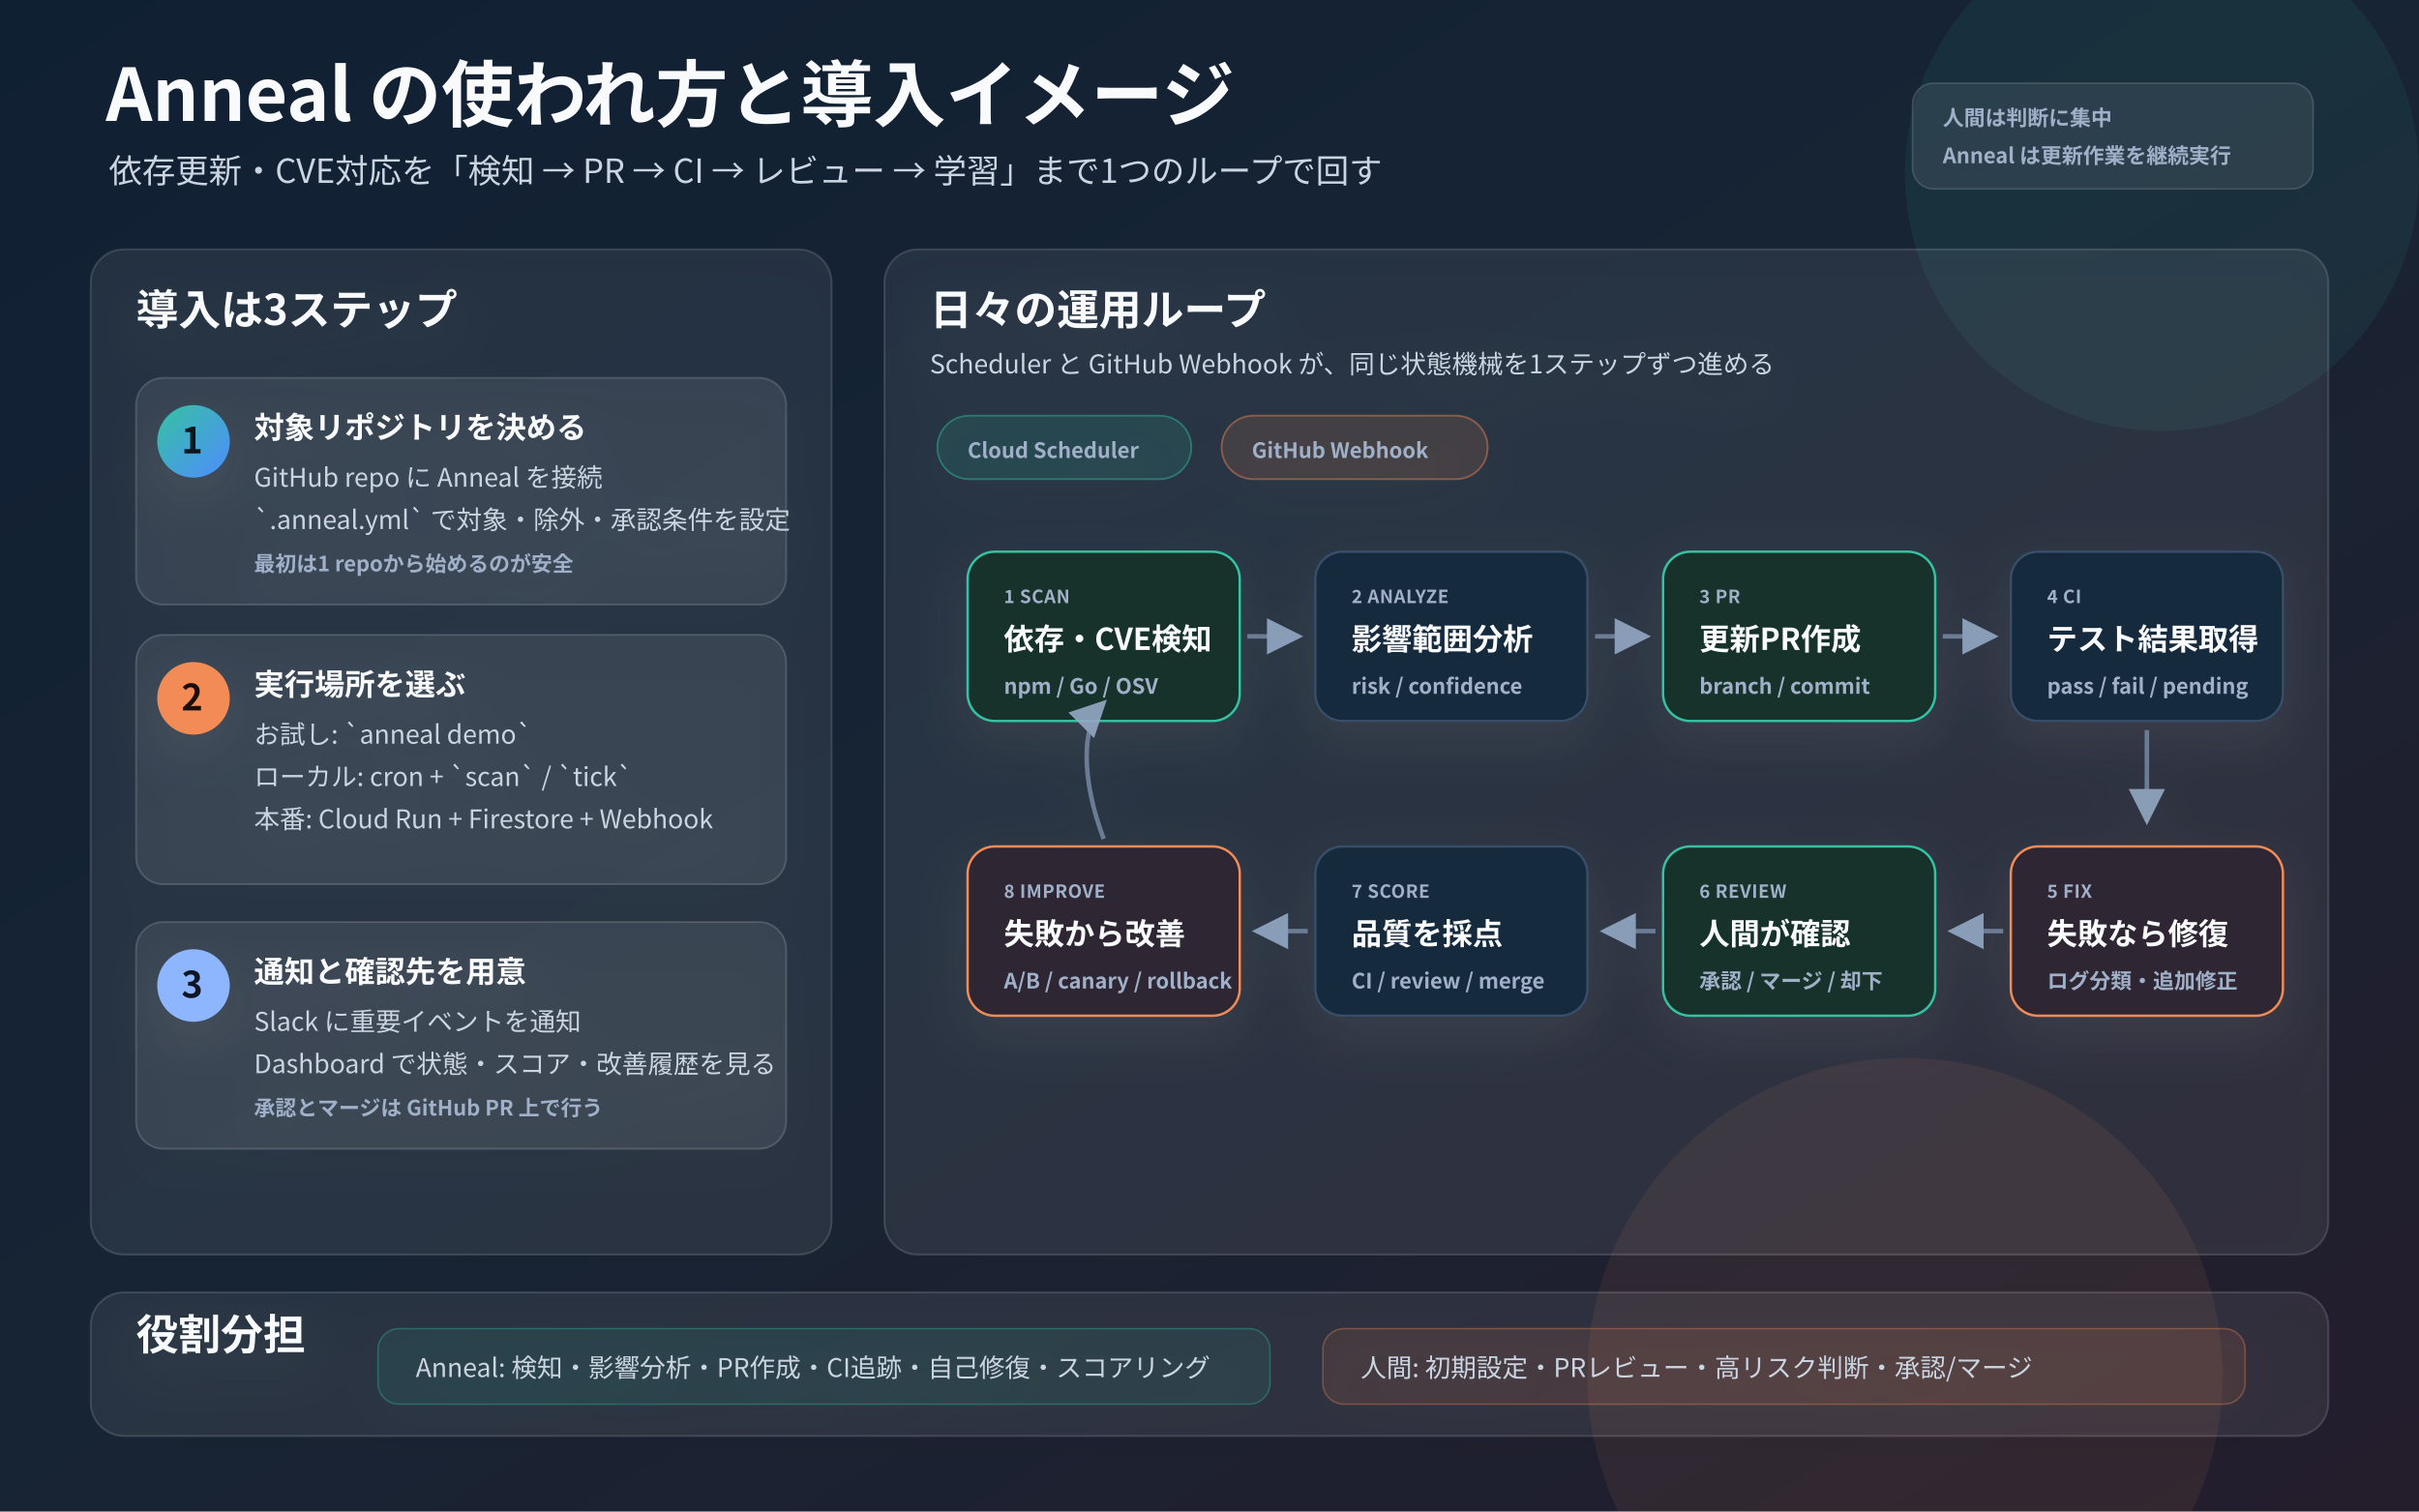
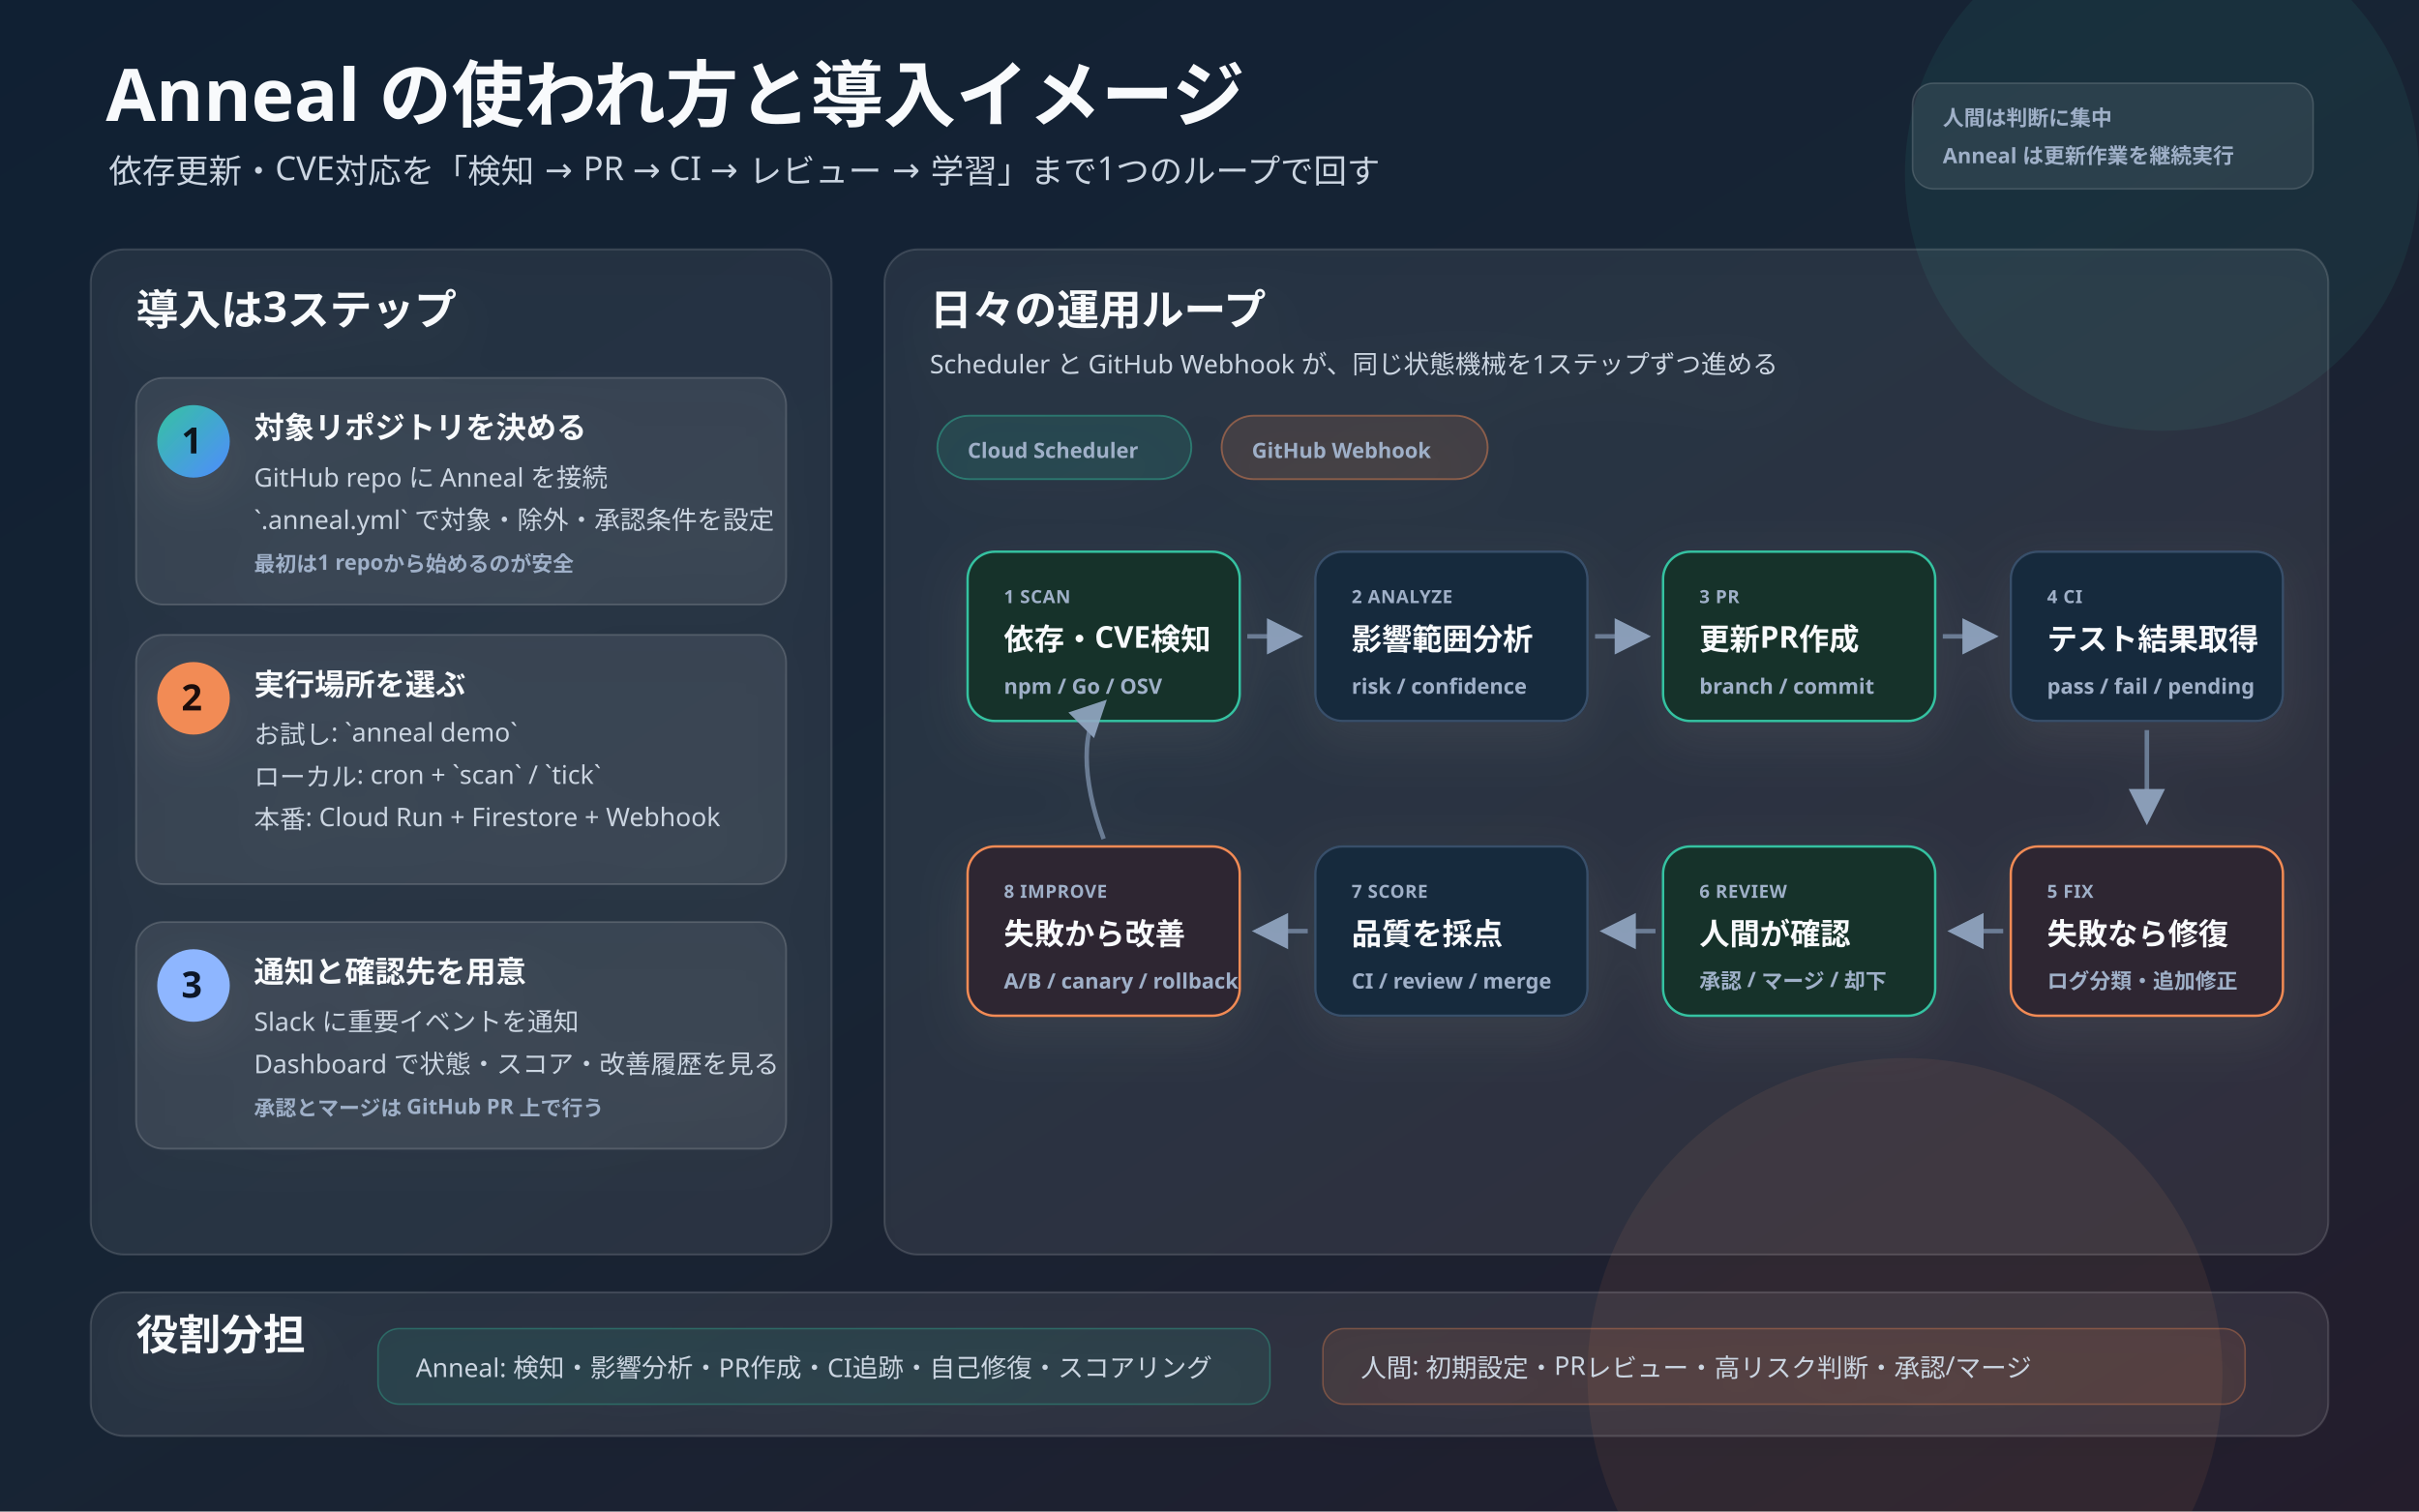
<svg xmlns="http://www.w3.org/2000/svg" width="1600" height="1000" viewBox="0 0 1600 1000" role="img" aria-labelledby="title desc">
  <defs>
    <linearGradient id="bg" x1="0" y1="0" x2="1" y2="1">
      <stop offset="0%" stop-color="#102033" />
      <stop offset="48%" stop-color="#172434" />
      <stop offset="100%" stop-color="#241d2c" />
    </linearGradient>
    <linearGradient id="accent" x1="0" y1="0" x2="1" y2="1">
      <stop offset="0%" stop-color="#35c2a1" />
      <stop offset="100%" stop-color="#4f8cff" />
    </linearGradient>
    <filter id="shadow" x="-20%" y="-20%" width="140%" height="140%">
      <feDropShadow dx="0" dy="12" stdDeviation="16" flood-color="#000000" flood-opacity="0.22" />
    </filter>
    <marker id="arrow" markerWidth="12" markerHeight="12" refX="9" refY="6" orient="auto">
      <path d="M2,2 L10,6 L2,10 Z" fill="#93a8c4" />
    </marker>
    <style>
-       .font { font-family: "Hiragino Sans", "Yu Gothic", "Noto Sans CJK JP", "Noto Sans JP", Arial, sans-serif; }
+       .font { font-family: sans-serif; }
      .title { font-size: 48px; font-weight: 800; fill: #f8fafc; }
      .subtitle { font-size: 22px; font-weight: 500; fill: #cbd5e1; }
      .section-title { font-size: 28px; font-weight: 800; fill: #f8fafc; }
      .label { font-size: 20px; font-weight: 800; fill: #f8fafc; }
      .body { font-size: 17px; font-weight: 500; fill: #cbd5e1; }
      .small { font-size: 14px; font-weight: 600; fill: #9fb0c8; }
      .tiny { font-size: 12px; font-weight: 700; fill: #9fb0c8; letter-spacing: .03em; }
-       .card { fill: rgba(255,255,255,0.07); stroke: rgba(255,255,255,0.14); stroke-width: 1.3; }
-       .step { fill: rgba(255,255,255,0.08); stroke: rgba(255,255,255,0.16); stroke-width: 1.2; }
+       .card { fill: #ffffff; fill-opacity: 0.07; stroke: #ffffff; stroke-opacity: 0.14; stroke-width: 1.3; }
+       .step { fill: #ffffff; fill-opacity: 0.08; stroke: #ffffff; stroke-opacity: 0.16; stroke-width: 1.2; }
      .node { fill: #192b3e; stroke: #39506b; stroke-width: 1.5; }
      .node-hot { fill: #2f2633; stroke: #f28b55; stroke-width: 1.6; }
      .node-good { fill: #173229; stroke: #35c2a1; stroke-width: 1.6; }
      .muted-line { stroke: #71839d; stroke-width: 3; fill: none; marker-end: url(#arrow); opacity: .9; }
-       .pill { fill: rgba(53,194,161,0.13); stroke: rgba(53,194,161,0.45); stroke-width: 1.2; }
-       .orange-pill { fill: rgba(242,139,85,0.13); stroke: rgba(242,139,85,0.45); stroke-width: 1.2; }
+       .pill { fill: #35c2a1; fill-opacity: 0.13; stroke: #35c2a1; stroke-opacity: 0.45; stroke-width: 1.2; }
+       .orange-pill { fill: #f28b55; fill-opacity: 0.13; stroke: #f28b55; stroke-opacity: 0.45; stroke-width: 1.2; }
    </style>
  </defs>
  <rect width="1600" height="1000" fill="url(#bg)" />
  <circle cx="1430" cy="115" r="170" fill="#35c2a1" opacity="0.08" />
  <circle cx="1260" cy="910" r="210" fill="#f28b55" opacity="0.08" />
  <g class="font">
    <text x="70" y="80" class="title">Anneal の使われ方と導入イメージ</text>
    <text x="72" y="121" class="subtitle">依存更新・CVE対応を「検知 → PR → CI → レビュー → 学習」まで1つのループで回す</text>
    <g transform="translate(1265 55)">
-       <rect width="265" height="70" rx="14" fill="rgba(255,255,255,0.08)" stroke="rgba(255,255,255,0.16)" />
+       <rect width="265" height="70" rx="14" fill="#ffffff" fill-opacity="0.08" stroke="#ffffff" stroke-opacity="0.16" />
      <text x="20" y="28" class="small">人間は判断に集中</text>
      <text x="20" y="53" class="small">Anneal は更新作業を継続実行</text>
    </g>
    <g transform="translate(60 165)" filter="url(#shadow)">
      <rect width="490" height="665" rx="22" class="card" />
      <text x="30" y="50" class="section-title">導入は3ステップ</text>
      <g transform="translate(30 85)">
        <rect width="430" height="150" rx="18" class="step" />
        <circle cx="38" cy="42" r="24" fill="url(#accent)" />
        <text x="30" y="50" font-size="24" font-weight="800" fill="#07151f">1</text>
        <text x="78" y="40" class="label">対象リポジトリを決める</text>
        <text x="78" y="72" class="body">GitHub repo に Anneal を接続</text>
        <text x="78" y="100" class="body">`.anneal.yml` で対象・除外・承認条件を設定</text>
        <text x="78" y="128" class="small">最初は1 repoから始めるのが安全</text>
      </g>
      <g transform="translate(30 255)">
        <rect width="430" height="165" rx="18" class="step" />
        <circle cx="38" cy="42" r="24" fill="#f28b55" />
        <text x="30" y="50" font-size="24" font-weight="800" fill="#1b110a">2</text>
        <text x="78" y="40" class="label">実行場所を選ぶ</text>
        <text x="78" y="72" class="body">お試し: `anneal demo`</text>
        <text x="78" y="100" class="body">ローカル: cron + `scan` / `tick`</text>
        <text x="78" y="128" class="body">本番: Cloud Run + Firestore + Webhook</text>
      </g>
      <g transform="translate(30 445)">
        <rect width="430" height="150" rx="18" class="step" />
        <circle cx="38" cy="42" r="24" fill="#8eb6ff" />
        <text x="30" y="50" font-size="24" font-weight="800" fill="#081527">3</text>
        <text x="78" y="40" class="label">通知と確認先を用意</text>
        <text x="78" y="72" class="body">Slack に重要イベントを通知</text>
        <text x="78" y="100" class="body">Dashboard で状態・スコア・改善履歴を見る</text>
        <text x="78" y="128" class="small">承認とマージは GitHub PR 上で行う</text>
      </g>
    </g>
    <g transform="translate(585 165)" filter="url(#shadow)">
      <rect width="955" height="665" rx="22" class="card" />
      <text x="30" y="50" class="section-title">日々の運用ループ</text>
      <text x="30" y="82" class="body">Scheduler と GitHub Webhook が、同じ状態機械を1ステップずつ進める</text>
      <g transform="translate(35 110)">
        <rect width="168" height="42" rx="21" class="pill" />
        <text x="20" y="28" class="small">Cloud Scheduler</text>
        <rect x="188" width="176" height="42" rx="21" class="orange-pill" />
        <text x="208" y="28" class="small">GitHub Webhook</text>
      </g>
      <g transform="translate(55 200)">
        <rect width="180" height="112" rx="18" class="node-good" />
        <text x="24" y="34" class="tiny">1 SCAN</text>
        <text x="24" y="65" class="label">依存・CVE検知</text>
        <text x="24" y="94" class="small">npm / Go / OSV</text>
      </g>
      <g transform="translate(285 200)">
        <rect width="180" height="112" rx="18" class="node" />
        <text x="24" y="34" class="tiny">2 ANALYZE</text>
        <text x="24" y="65" class="label">影響範囲分析</text>
        <text x="24" y="94" class="small">risk / confidence</text>
      </g>
      <g transform="translate(515 200)">
        <rect width="180" height="112" rx="18" class="node-good" />
        <text x="24" y="34" class="tiny">3 PR</text>
        <text x="24" y="65" class="label">更新PR作成</text>
        <text x="24" y="94" class="small">branch / commit</text>
      </g>
      <g transform="translate(745 200)">
        <rect width="180" height="112" rx="18" class="node" />
        <text x="24" y="34" class="tiny">4 CI</text>
        <text x="24" y="65" class="label">テスト結果取得</text>
        <text x="24" y="94" class="small">pass / fail / pending</text>
      </g>
      <path d="M240 256 H274" class="muted-line" />
      <path d="M470 256 H504" class="muted-line" />
      <path d="M700 256 H734" class="muted-line" />
      <path d="M835 318 V378" class="muted-line" />
      <g transform="translate(745 395)">
        <rect width="180" height="112" rx="18" class="node-hot" />
        <text x="24" y="34" class="tiny">5 FIX</text>
        <text x="24" y="65" class="label">失敗なら修復</text>
        <text x="24" y="94" class="small">ログ分類・追加修正</text>
      </g>
      <g transform="translate(515 395)">
        <rect width="180" height="112" rx="18" class="node-good" />
        <text x="24" y="34" class="tiny">6 REVIEW</text>
        <text x="24" y="65" class="label">人間が確認</text>
        <text x="24" y="94" class="small">承認 / マージ / 却下</text>
      </g>
      <g transform="translate(285 395)">
        <rect width="180" height="112" rx="18" class="node" />
        <text x="24" y="34" class="tiny">7 SCORE</text>
        <text x="24" y="65" class="label">品質を採点</text>
        <text x="24" y="94" class="small">CI / review / merge</text>
      </g>
      <g transform="translate(55 395)">
        <rect width="180" height="112" rx="18" class="node-hot" />
        <text x="24" y="34" class="tiny">8 IMPROVE</text>
        <text x="24" y="65" class="label">失敗から改善</text>
        <text x="24" y="94" class="small">A/B / canary / rollback</text>
      </g>
      <path d="M740 451 H706" class="muted-line" />
      <path d="M510 451 H476" class="muted-line" />
      <path d="M280 451 H246" class="muted-line" />
      <path d="M145 390 C130 350, 130 315, 145 300" class="muted-line" />
    </g>
    <g transform="translate(60 855)" filter="url(#shadow)">
      <rect width="1480" height="95" rx="22" class="card" />
      <text x="30" y="38" class="section-title" font-size="24">役割分担</text>
-       <rect x="190" y="24" width="590" height="50" rx="14" fill="rgba(53,194,161,0.10)" stroke="rgba(53,194,161,0.35)" />
+       <rect x="190" y="24" width="590" height="50" rx="14" fill="#35c2a1" fill-opacity="0.10" stroke="#35c2a1" stroke-opacity="0.35" />
      <text x="215" y="56" class="body">Anneal: 検知・影響分析・PR作成・CI追跡・自己修復・スコアリング</text>
-       <rect x="815" y="24" width="610" height="50" rx="14" fill="rgba(242,139,85,0.11)" stroke="rgba(242,139,85,0.35)" />
+       <rect x="815" y="24" width="610" height="50" rx="14" fill="#f28b55" fill-opacity="0.11" stroke="#f28b55" stroke-opacity="0.35" />
      <text x="840" y="56" class="body">人間: 初期設定・PRレビュー・高リスク判断・承認/マージ</text>
    </g>
  </g>
</svg>
